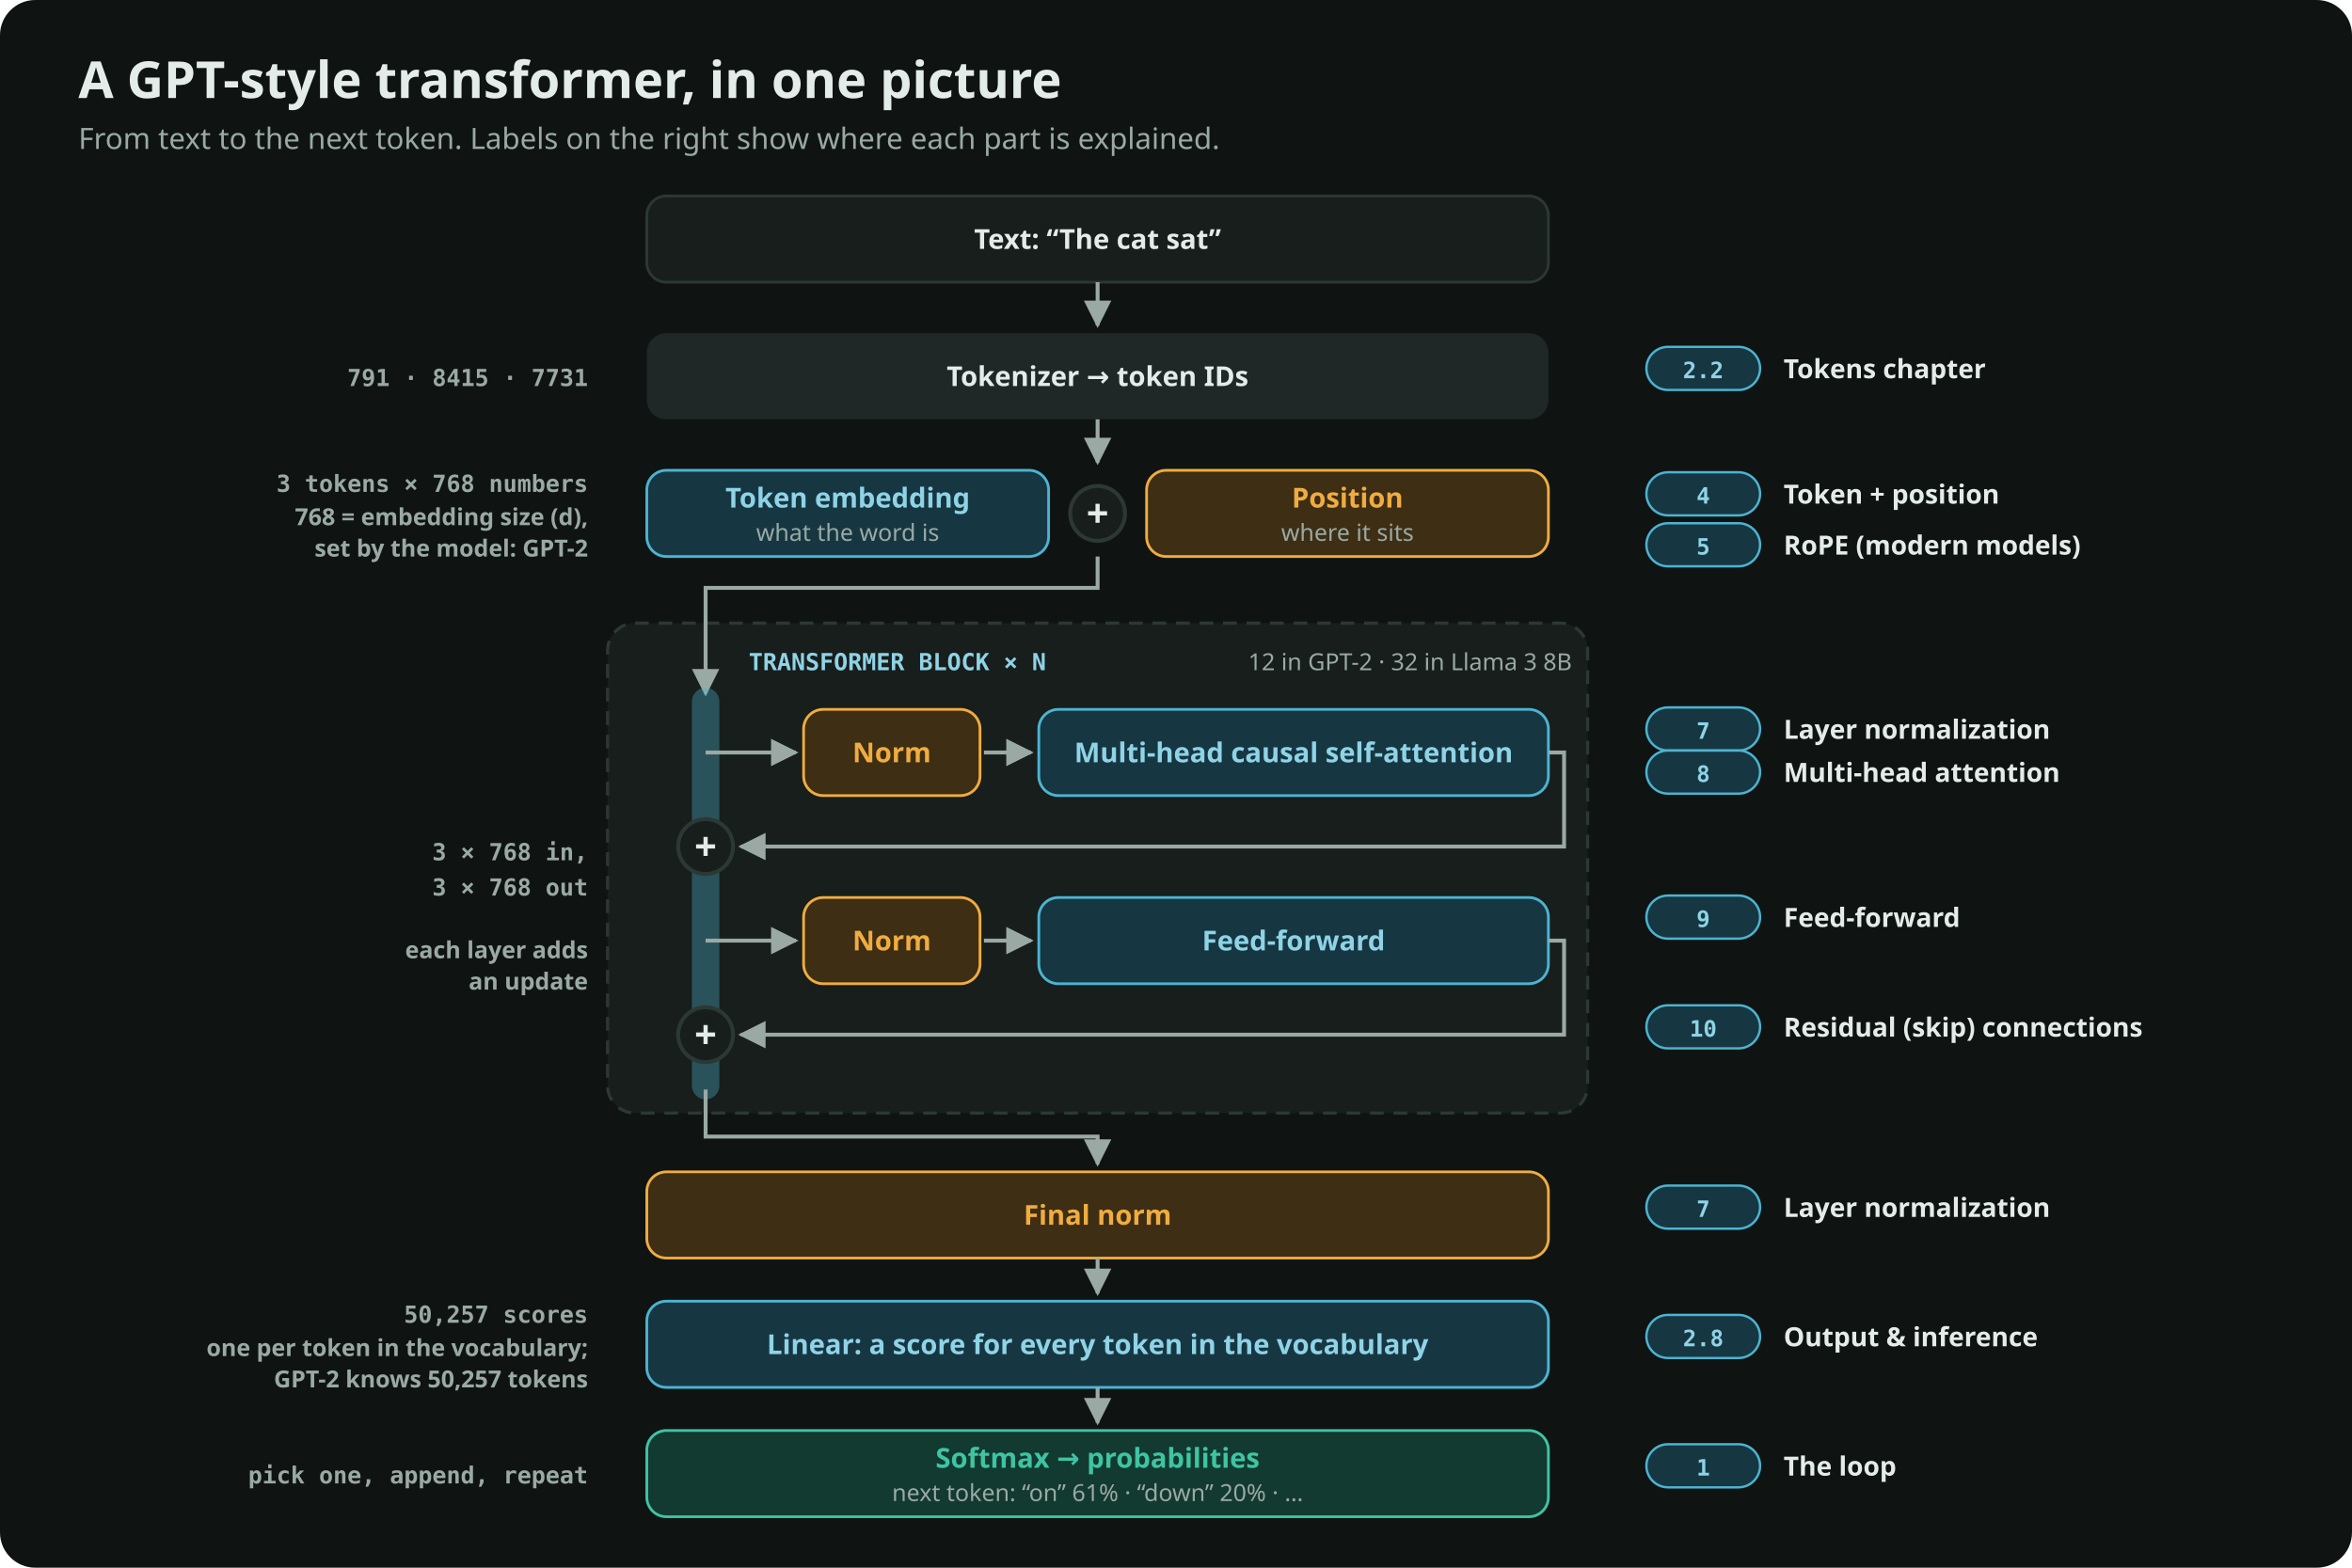
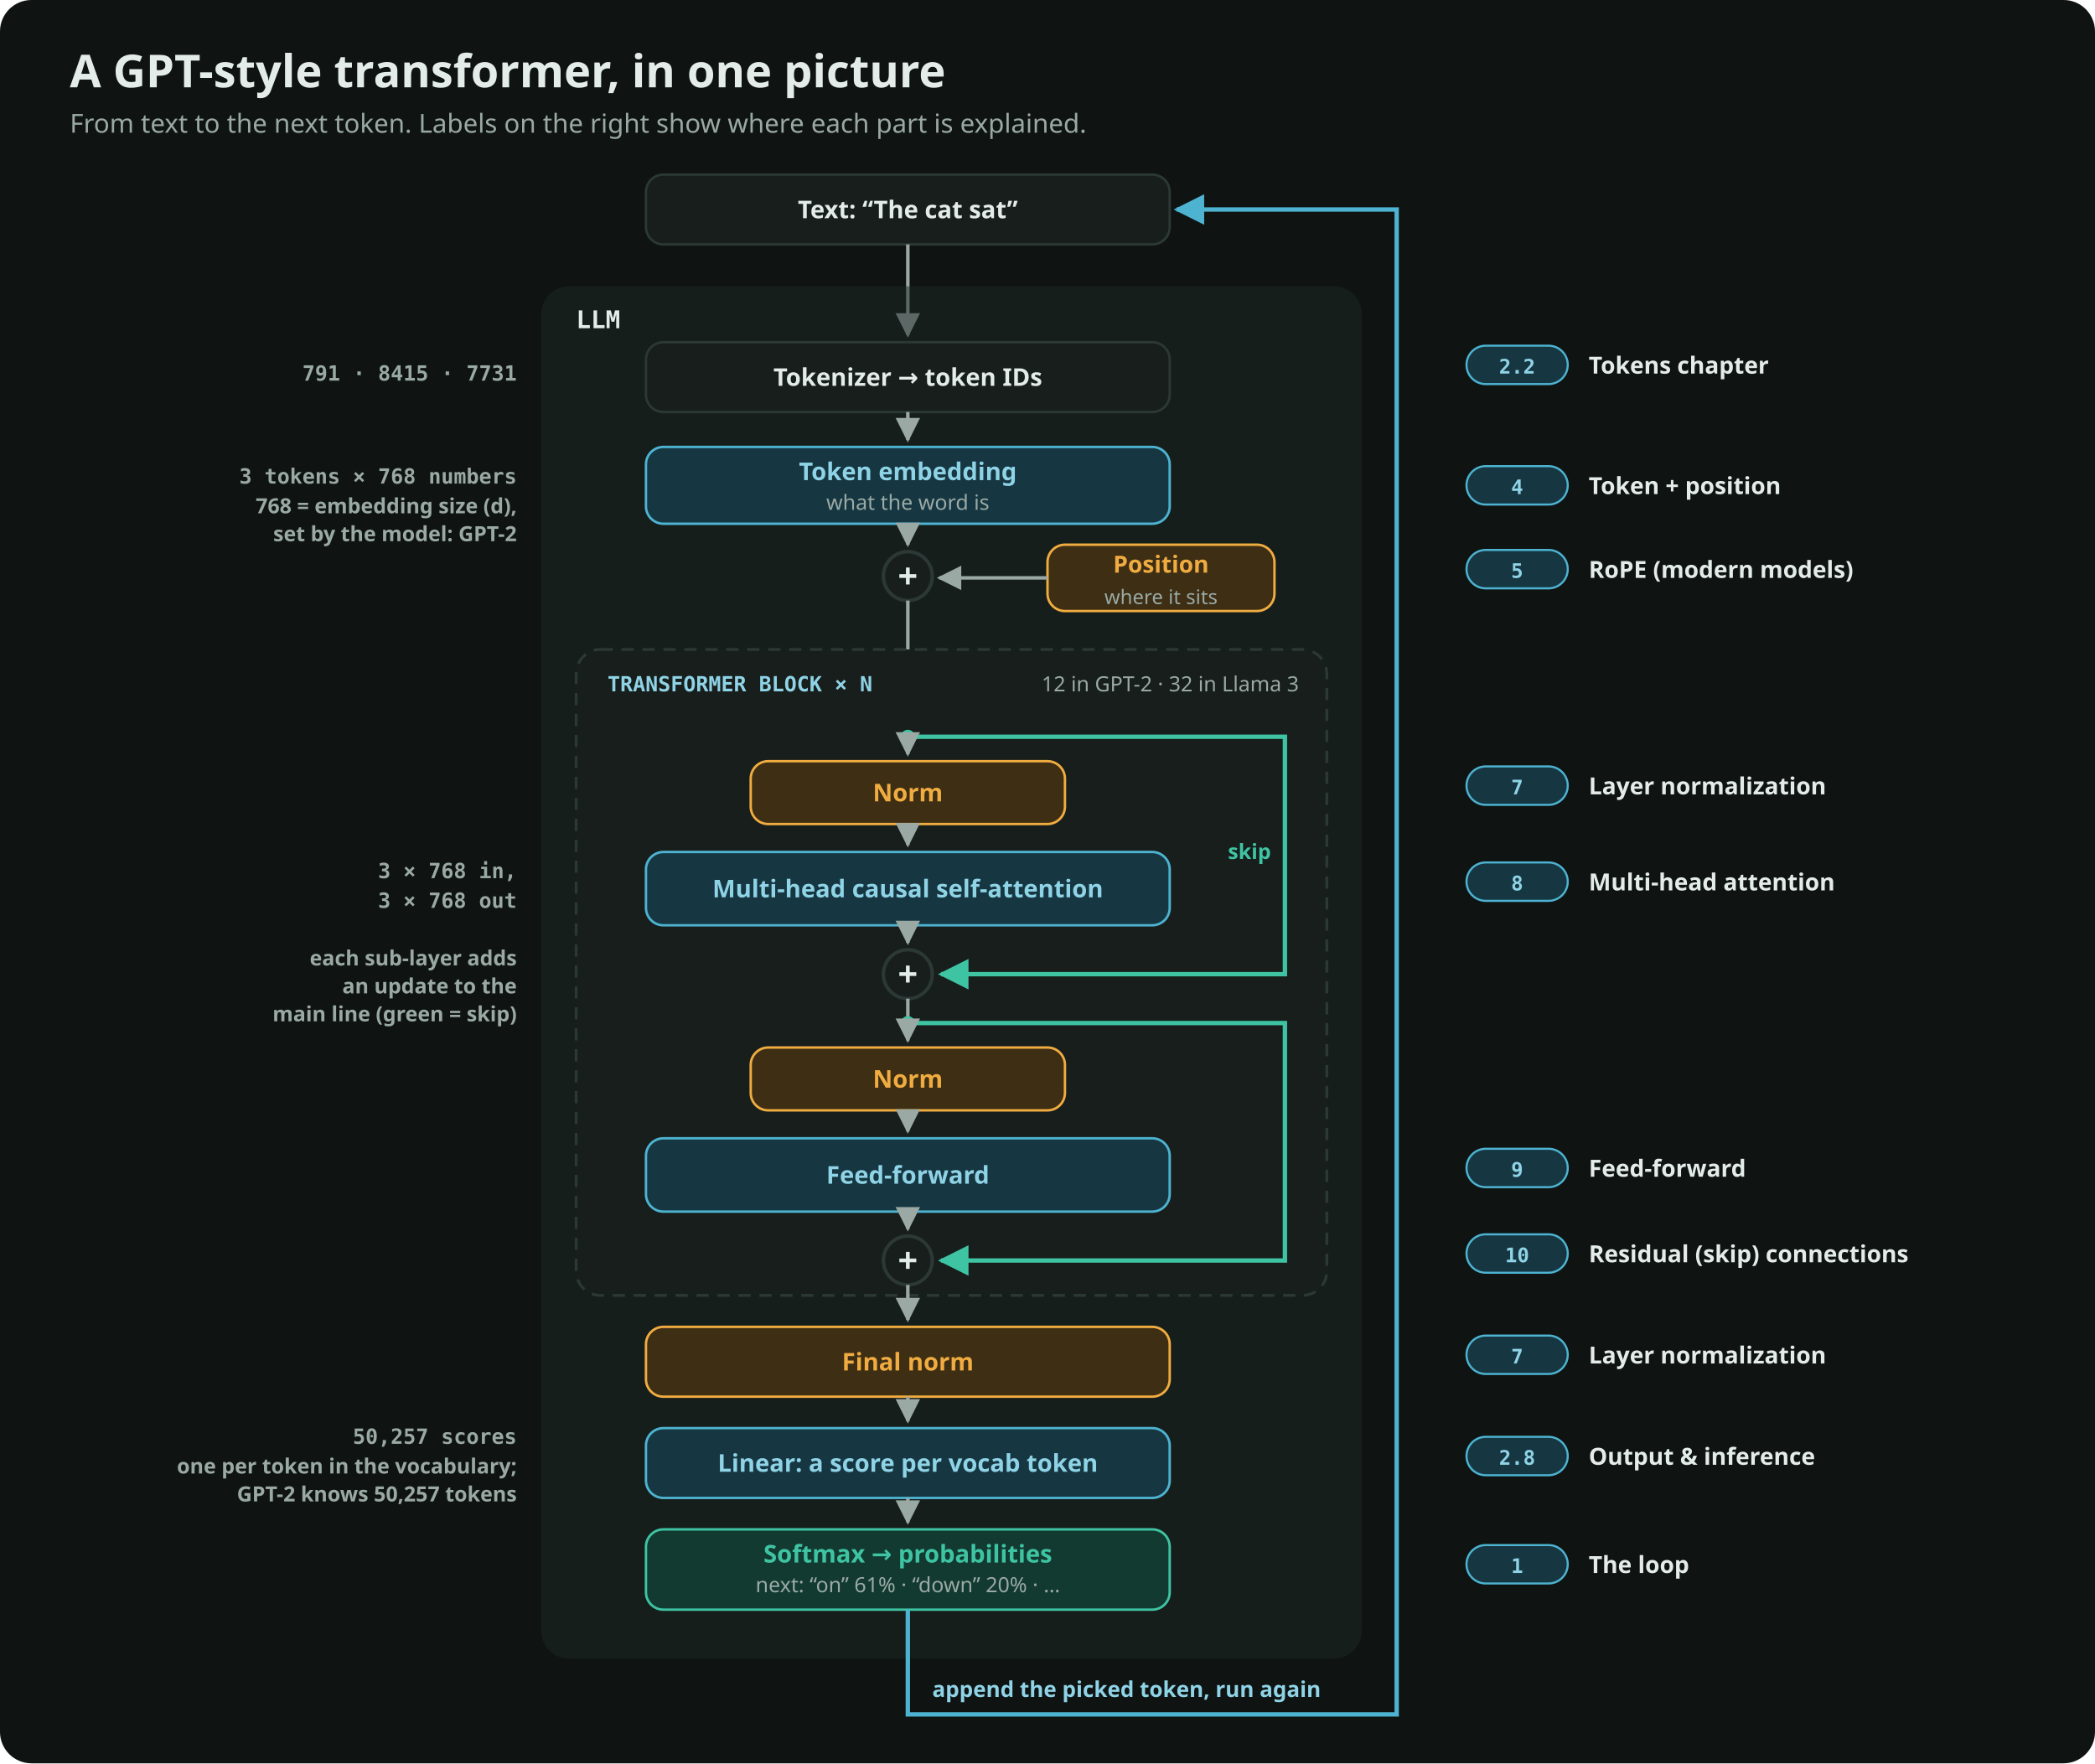
- <svg xmlns="http://www.w3.org/2000/svg" viewBox="0 0 1200 800" role="img" aria-labelledby="t d" font-family="'Schibsted Grotesk', ui-sans-serif, system-ui, sans-serif">
+ <svg xmlns="http://www.w3.org/2000/svg" viewBox="0 0 1200 1010" role="img" aria-labelledby="t d" font-family="'Schibsted Grotesk', ui-sans-serif, system-ui, sans-serif">
  <style>
    .bg{fill:#0f1413}.card{fill:#171e1c;stroke:#2c3835}.sunk{fill:#1f2826}
    .ink{fill:#e4ece9}.muted{fill:#9aa9a4}.onacc{fill:#0f1413}
    .acc{fill:#4db3d1}.accink{fill:#8fd3e6}.accsoft{fill:#163742}
    .pos{fill:#3fc4a3}.posink{fill:#3fc4a3}.possoft{fill:#123a30;stroke:#3fc4a3}
    .neg{fill:#f07d60}.negink{fill:#f07d60}.negsoft{fill:#42221a;stroke:#f07d60}
    .heat{fill:#3d2e14;stroke:#f0ac40}.heatink{fill:#f0ac40}.heatfill{fill:#f0ac40}
    .line{stroke:#9aa9a4;fill:none;stroke-width:2}.thin{stroke:#2c3835;fill:none;stroke-width:1.5}
    .dash{stroke:#4db3d1;fill:none;stroke-width:2;stroke-dasharray:6 5}
    .sacc{stroke:#4db3d1;fill:none;stroke-width:2.5}.sheat{stroke:#f0ac40;fill:none;stroke-width:2.5}
    .spos{stroke:#3fc4a3;fill:none;stroke-width:2.5}.sneg{stroke:#f07d60;fill:none;stroke-width:2.5}
    .edge{stroke:#4db3d1;fill:none;stroke-width:1;opacity:.45}
    .stream{stroke:#4db3d1;fill:none;stroke-width:14;stroke-linecap:round;opacity:.35}
    .row{fill:#1f2826}.hit{fill:#163742;stroke:#4db3d1}
    .mono{font-family:'JetBrains Mono',ui-monospace,Menlo,monospace}
    .head{font-size:13px;font-weight:700;letter-spacing:.08em}
    .arrowhead{fill:#9aa9a4}.arrowacc{fill:#4db3d1}
  </style>
  <defs>
    <marker id="a" viewBox="0 0 10 10" refX="9" refY="5" markerWidth="7" markerHeight="7" orient="auto-start-reverse">
      <path d="M0 0L10 5L0 10z" class="arrowhead" />
    </marker>
+     <marker id="ap" viewBox="0 0 10 10" refX="9" refY="5" markerWidth="7" markerHeight="7" orient="auto-start-reverse">
+       <path d="M0 0L10 5L0 10z" class="pos" />
+     </marker>
+     <marker id="aa" viewBox="0 0 10 10" refX="9" refY="5" markerWidth="7" markerHeight="7" orient="auto-start-reverse">
+       <path d="M0 0L10 5L0 10z" class="arrowacc" />
+     </marker>
  </defs>
-   <rect class="bg" width="1200" height="800" rx="18" />
+   <rect class="bg" width="1200" height="1010" rx="18" />
  <text x="40" y="50" text-anchor="start" class="ink" font-size="26" font-weight="700">A GPT-style transformer, in one picture</text>
  <text x="40" y="76" text-anchor="start" class="muted" font-size="15">From text to the next token. Labels on the right show where each part is explained.</text>
-   <rect class="card" x="330" y="100" width="460" height="44" rx="10" stroke-width="1.4" />
-   <text x="560.0" y="127.0" text-anchor="middle" class="ink" font-size="14" font-weight="700">Text: “The cat sat”</text>
-   <line class="line" x1="560" y1="144" x2="560" y2="166" marker-end="url(#a)" />
-   <rect class="sunk" x="330" y="170" width="460" height="44" rx="10" stroke-width="1.4" />
-   <text x="560.0" y="197.0" text-anchor="middle" class="ink" font-size="14" font-weight="700">Tokenizer → token IDs</text>
-   <text x="300" y="197" text-anchor="end" class="muted mono" font-size="12" font-weight="600">791 · 8415 · 7731</text>
-   <rect class="hit" x="840" y="177" width="58" height="22" rx="11" stroke-width="1.2" />
-   <text x="869" y="193" text-anchor="middle" class="accink mono" font-size="11.5" font-weight="700">2.2</text>
-   <text x="910" y="193" text-anchor="start" class="ink" font-size="13.5" font-weight="600">Tokens chapter</text>
-   <line class="line" x1="560" y1="214" x2="560" y2="236" marker-end="url(#a)" />
-   <rect class="hit" x="330" y="240" width="205" height="44" rx="10" stroke-width="1.4" />
-   <text x="432.5" y="259" text-anchor="middle" class="accink" font-size="14" font-weight="700">Token embedding</text>
-   <text x="432.5" y="276" text-anchor="middle" class="muted" font-size="12">what the word is</text>
-   <circle class="card" cx="560" cy="262" r="14" stroke-width="2" />
-   <text x="560" y="269" text-anchor="middle" class="ink" font-size="20" font-weight="700">+</text>
-   <rect class="heat" x="585" y="240" width="205" height="44" rx="10" stroke-width="1.4" />
-   <text x="687.5" y="259" text-anchor="middle" class="heatink" font-size="14" font-weight="700">Position</text>
-   <text x="687.5" y="276" text-anchor="middle" class="muted" font-size="12">where it sits</text>
-   <text x="300" y="251" text-anchor="end" class="muted mono" font-size="12" font-weight="600">3 tokens × 768 numbers</text>
-   <text x="300" y="268" text-anchor="end" class="muted" font-size="12" font-weight="600">768 = embedding size (d),</text>
-   <text x="300" y="284" text-anchor="end" class="muted" font-size="12" font-weight="600">set by the model: GPT-2</text>
-   <rect class="hit" x="840" y="241" width="58" height="22" rx="11" stroke-width="1.2" />
-   <text x="869" y="257" text-anchor="middle" class="accink mono" font-size="11.5" font-weight="700">4</text>
-   <text x="910" y="257" text-anchor="start" class="ink" font-size="13.5" font-weight="600">Token + position</text>
+   <rect class="card" x="370" y="100" width="300" height="40" rx="10" stroke-width="1.4" />
+   <text x="520.0" y="125.0" text-anchor="middle" class="ink" font-size="14" font-weight="700">Text: “The cat sat”</text>
+   <line class="line" x1="520" y1="140" x2="520" y2="192" marker-end="url(#a)" />
+   <rect class="sunk" x="310" y="164" width="470" height="786" rx="16" stroke-width="1.4" stroke-dasharray="3 4" fill-opacity="0.5" />
+   <text x="330" y="188" text-anchor="start" class="ink mono" font-size="14" font-weight="700">LLM</text>
+   <rect class="card" x="370" y="196" width="300" height="40" rx="10" stroke-width="1.4" />
+   <text x="520.0" y="221.0" text-anchor="middle" class="ink" font-size="14" font-weight="700">Tokenizer → token IDs</text>
+   <text x="296" y="218" text-anchor="end" class="muted mono" font-size="12" font-weight="600">791 · 8415 · 7731</text>
+   <rect class="hit" x="840" y="198" width="58" height="22" rx="11" stroke-width="1.2" />
+   <text x="869" y="214" text-anchor="middle" class="accink mono" font-size="11.5" font-weight="700">2.2</text>
+   <text x="910" y="214" text-anchor="start" class="ink" font-size="13.5" font-weight="600">Tokens chapter</text>
+   <line class="line" x1="520" y1="236" x2="520" y2="252" marker-end="url(#a)" />
+   <rect class="hit" x="370" y="256" width="300" height="44" rx="10" stroke-width="1.4" />
+   <text x="520.0" y="275" text-anchor="middle" class="accink" font-size="14" font-weight="700">Token embedding</text>
+   <text x="520.0" y="292" text-anchor="middle" class="muted" font-size="12">what the word is</text>
+   <line class="line" x1="520" y1="300" x2="520" y2="312" marker-end="url(#a)" />
+   <circle class="card" cx="520" cy="330" r="14" stroke-width="2" />
+   <text x="520" y="337" text-anchor="middle" class="ink" font-size="20" font-weight="700">+</text>
+   <rect class="heat" x="600" y="312" width="130" height="38" rx="10" stroke-width="1.4" />
+   <text x="665" y="328" text-anchor="middle" class="heatink" font-size="13.5" font-weight="700">Position</text>
+   <text x="665" y="346" text-anchor="middle" class="muted" font-size="11.5">where it sits</text>
+   <line class="line" x1="600" y1="331" x2="538" y2="331" marker-end="url(#a)" />
+   <text x="296" y="277" text-anchor="end" class="muted mono" font-size="12" font-weight="600">3 tokens × 768 numbers</text>
+   <text x="296" y="294" text-anchor="end" class="muted" font-size="12" font-weight="600">768 = embedding size (d),</text>
+   <text x="296" y="310" text-anchor="end" class="muted" font-size="12" font-weight="600">set by the model: GPT-2</text>
  <rect class="hit" x="840" y="267" width="58" height="22" rx="11" stroke-width="1.2" />
-   <text x="869" y="283" text-anchor="middle" class="accink mono" font-size="11.5" font-weight="700">5</text>
-   <text x="910" y="283" text-anchor="start" class="ink" font-size="13.5" font-weight="600">RoPE (modern models)</text>
-   <rect class="card" x="310" y="318" width="500" height="250" rx="14" stroke-width="1.6" stroke-dasharray="7 5" />
-   <text x="802" y="342" text-anchor="end" class="muted" font-size="12">12 in GPT-2 · 32 in Llama 3 8B</text>
-   <text x="382" y="342" text-anchor="start" class="accink mono" font-size="12" font-weight="700">TRANSFORMER BLOCK × N</text>
-   <path class="line" d="M560 284 V300 H360 V354" marker-end="url(#a)" />
-   <line class="stream" x1="360" y1="358" x2="360" y2="554" />
-   <line class="line" x1="360" y1="384" x2="406" y2="384" marker-end="url(#a)" />
-   <rect class="heat" x="410" y="362" width="90" height="44" rx="10" stroke-width="1.4" />
-   <text x="455.0" y="389.0" text-anchor="middle" class="heatink" font-size="14" font-weight="700">Norm</text>
-   <line class="line" x1="502" y1="384" x2="526" y2="384" marker-end="url(#a)" />
-   <rect class="hit" x="530" y="362" width="260" height="44" rx="10" stroke-width="1.4" />
-   <text x="660.0" y="389.0" text-anchor="middle" class="accink" font-size="14" font-weight="700">Multi-head causal self-attention</text>
-   <path class="line" d="M790 384 H798 V432 H378" marker-end="url(#a)" />
-   <circle class="card" cx="360" cy="432" r="14" stroke-width="2" />
-   <text x="360" y="439" text-anchor="middle" class="ink" font-size="20" font-weight="700">+</text>
-   <rect class="hit" x="840" y="361" width="58" height="22" rx="11" stroke-width="1.2" />
-   <text x="869" y="377" text-anchor="middle" class="accink mono" font-size="11.5" font-weight="700">7</text>
-   <text x="910" y="377" text-anchor="start" class="ink" font-size="13.5" font-weight="600">Layer normalization</text>
-   <rect class="hit" x="840" y="383" width="58" height="22" rx="11" stroke-width="1.2" />
-   <text x="869" y="399" text-anchor="middle" class="accink mono" font-size="11.5" font-weight="700">8</text>
-   <text x="910" y="399" text-anchor="start" class="ink" font-size="13.5" font-weight="600">Multi-head attention</text>
-   <line class="line" x1="360" y1="480" x2="406" y2="480" marker-end="url(#a)" />
-   <rect class="heat" x="410" y="458" width="90" height="44" rx="10" stroke-width="1.4" />
-   <text x="455.0" y="485.0" text-anchor="middle" class="heatink" font-size="14" font-weight="700">Norm</text>
-   <line class="line" x1="502" y1="480" x2="526" y2="480" marker-end="url(#a)" />
-   <rect class="hit" x="530" y="458" width="260" height="44" rx="10" stroke-width="1.4" />
-   <text x="660.0" y="485.0" text-anchor="middle" class="accink" font-size="14" font-weight="700">Feed-forward</text>
-   <path class="line" d="M790 480 H798 V528 H378" marker-end="url(#a)" />
-   <circle class="card" cx="360" cy="528" r="14" stroke-width="2" />
-   <text x="360" y="535" text-anchor="middle" class="ink" font-size="20" font-weight="700">+</text>
-   <rect class="hit" x="840" y="457" width="58" height="22" rx="11" stroke-width="1.2" />
-   <text x="869" y="473" text-anchor="middle" class="accink mono" font-size="11.5" font-weight="700">9</text>
-   <text x="910" y="473" text-anchor="start" class="ink" font-size="13.5" font-weight="600">Feed-forward</text>
-   <rect class="hit" x="840" y="513" width="58" height="22" rx="11" stroke-width="1.2" />
-   <text x="869" y="529" text-anchor="middle" class="accink mono" font-size="11.5" font-weight="700">10</text>
-   <text x="910" y="529" text-anchor="start" class="ink" font-size="13.5" font-weight="600">Residual (skip) connections</text>
-   <text x="300" y="439" text-anchor="end" class="muted mono" font-size="12" font-weight="600">3 × 768 in,</text>
-   <text x="300" y="457" text-anchor="end" class="muted mono" font-size="12" font-weight="600">3 × 768 out</text>
-   <text x="300" y="489" text-anchor="end" class="muted" font-size="12" font-weight="600">each layer adds</text>
-   <text x="300" y="505" text-anchor="end" class="muted" font-size="12" font-weight="600">an update</text>
-   <path class="line" d="M360 556 V580 H560 V594" marker-end="url(#a)" />
-   <rect class="heat" x="330" y="598" width="460" height="44" rx="10" stroke-width="1.4" />
-   <text x="560.0" y="625.0" text-anchor="middle" class="heatink" font-size="14" font-weight="700">Final norm</text>
-   <rect class="hit" x="840" y="605" width="58" height="22" rx="11" stroke-width="1.2" />
-   <text x="869" y="621" text-anchor="middle" class="accink mono" font-size="11.5" font-weight="700">7</text>
-   <text x="910" y="621" text-anchor="start" class="ink" font-size="13.5" font-weight="600">Layer normalization</text>
-   <line class="line" x1="560" y1="642" x2="560" y2="660" marker-end="url(#a)" />
-   <rect class="hit" x="330" y="664" width="460" height="44" rx="10" stroke-width="1.4" />
-   <text x="560.0" y="691.0" text-anchor="middle" class="accink" font-size="14" font-weight="700">Linear: a score for every token in the vocabulary</text>
-   <text x="300" y="675" text-anchor="end" class="muted mono" font-size="12" font-weight="600">50,257 scores</text>
-   <text x="300" y="692" text-anchor="end" class="muted" font-size="12" font-weight="600">one per token in the vocabulary;</text>
-   <text x="300" y="708" text-anchor="end" class="muted" font-size="12" font-weight="600">GPT-2 knows 50,257 tokens</text>
-   <rect class="hit" x="840" y="671" width="58" height="22" rx="11" stroke-width="1.2" />
-   <text x="869" y="687" text-anchor="middle" class="accink mono" font-size="11.5" font-weight="700">2.8</text>
-   <text x="910" y="687" text-anchor="start" class="ink" font-size="13.5" font-weight="600">Output &amp; inference</text>
-   <line class="line" x1="560" y1="708" x2="560" y2="726" marker-end="url(#a)" />
-   <rect class="possoft" x="330" y="730" width="460" height="44" rx="10" stroke-width="1.4" />
-   <text x="560.0" y="749" text-anchor="middle" class="posink" font-size="14" font-weight="700">Softmax → probabilities</text>
-   <text x="560.0" y="766" text-anchor="middle" class="muted" font-size="12">next token: “on” 61% · “down” 20% · …</text>
-   <text x="300" y="757" text-anchor="end" class="muted mono" font-size="12" font-weight="600">pick one, append, repeat</text>
-   <rect class="hit" x="840" y="737" width="58" height="22" rx="11" stroke-width="1.2" />
-   <text x="869" y="753" text-anchor="middle" class="accink mono" font-size="11.5" font-weight="700">1</text>
-   <text x="910" y="753" text-anchor="start" class="ink" font-size="13.5" font-weight="600">The loop</text>
+   <text x="869" y="283" text-anchor="middle" class="accink mono" font-size="11.5" font-weight="700">4</text>
+   <text x="910" y="283" text-anchor="start" class="ink" font-size="13.5" font-weight="600">Token + position</text>
+   <rect class="hit" x="840" y="315" width="58" height="22" rx="11" stroke-width="1.2" />
+   <text x="869" y="331" text-anchor="middle" class="accink mono" font-size="11.5" font-weight="700">5</text>
+   <text x="910" y="331" text-anchor="start" class="ink" font-size="13.5" font-weight="600">RoPE (modern models)</text>
+   <line class="line" x1="520" y1="344" x2="520" y2="418" marker-end="url(#a)" />
+   <rect class="card" x="330" y="372" width="430" height="370" rx="14" stroke-width="1.6" stroke-dasharray="7 5" />
+   <text x="348" y="396" text-anchor="start" class="accink mono" font-size="12" font-weight="700">TRANSFORMER BLOCK × N</text>
+   <text x="744" y="396" text-anchor="end" class="muted" font-size="12">12 in GPT-2 · 32 in Llama 3</text>
+   <circle class="pos" cx="520" cy="422" r="4" />
+   <path class="spos" fill="none" d="M520 422 H736 V558 H539" marker-end="url(#ap)" />
+   <line class="line" x1="520" y1="422" x2="520" y2="432" marker-end="url(#a)" />
+   <rect class="heat" x="430" y="436" width="180" height="36" rx="10" stroke-width="1.4" />
+   <text x="520.0" y="459.0" text-anchor="middle" class="heatink" font-size="14" font-weight="700">Norm</text>
+   <line class="line" x1="520" y1="472" x2="520" y2="484" marker-end="url(#a)" />
+   <rect class="hit" x="370" y="488" width="300" height="42" rx="10" stroke-width="1.4" />
+   <text x="520.0" y="514.0" text-anchor="middle" class="accink" font-size="14" font-weight="700">Multi-head causal self-attention</text>
+   <line class="line" x1="520" y1="530" x2="520" y2="540" marker-end="url(#a)" />
+   <circle class="card" cx="520" cy="558" r="14" stroke-width="2" />
+   <text x="520" y="565" text-anchor="middle" class="ink" font-size="20" font-weight="700">+</text>
+   <rect class="hit" x="840" y="439" width="58" height="22" rx="11" stroke-width="1.2" />
+   <text x="869" y="455" text-anchor="middle" class="accink mono" font-size="11.5" font-weight="700">7</text>
+   <text x="910" y="455" text-anchor="start" class="ink" font-size="13.5" font-weight="600">Layer normalization</text>
+   <rect class="hit" x="840" y="494" width="58" height="22" rx="11" stroke-width="1.2" />
+   <text x="869" y="510" text-anchor="middle" class="accink mono" font-size="11.5" font-weight="700">8</text>
+   <text x="910" y="510" text-anchor="start" class="ink" font-size="13.5" font-weight="600">Multi-head attention</text>
+   <line class="line" x1="520" y1="572" x2="520" y2="586" />
+   <circle class="pos" cx="520" cy="586" r="4" />
+   <path class="spos" fill="none" d="M520 586 H736 V722 H539" marker-end="url(#ap)" />
+   <line class="line" x1="520" y1="586" x2="520" y2="596" marker-end="url(#a)" />
+   <rect class="heat" x="430" y="600" width="180" height="36" rx="10" stroke-width="1.4" />
+   <text x="520.0" y="623.0" text-anchor="middle" class="heatink" font-size="14" font-weight="700">Norm</text>
+   <line class="line" x1="520" y1="636" x2="520" y2="648" marker-end="url(#a)" />
+   <rect class="hit" x="370" y="652" width="300" height="42" rx="10" stroke-width="1.4" />
+   <text x="520.0" y="678.0" text-anchor="middle" class="accink" font-size="14" font-weight="700">Feed-forward</text>
+   <line class="line" x1="520" y1="694" x2="520" y2="704" marker-end="url(#a)" />
+   <circle class="card" cx="520" cy="722" r="14" stroke-width="2" />
+   <text x="520" y="729" text-anchor="middle" class="ink" font-size="20" font-weight="700">+</text>
+   <rect class="hit" x="840" y="658" width="58" height="22" rx="11" stroke-width="1.2" />
+   <text x="869" y="674" text-anchor="middle" class="accink mono" font-size="11.5" font-weight="700">9</text>
+   <text x="910" y="674" text-anchor="start" class="ink" font-size="13.5" font-weight="600">Feed-forward</text>
+   <rect class="hit" x="840" y="707" width="58" height="22" rx="11" stroke-width="1.2" />
+   <text x="869" y="723" text-anchor="middle" class="accink mono" font-size="11.5" font-weight="700">10</text>
+   <text x="910" y="723" text-anchor="start" class="ink" font-size="13.5" font-weight="600">Residual (skip) connections</text>
+   <text x="728" y="492" text-anchor="end" class="posink" font-size="12" font-weight="700">skip</text>
+   <text x="296" y="503" text-anchor="end" class="muted mono" font-size="12" font-weight="600">3 × 768 in,</text>
+   <text x="296" y="520" text-anchor="end" class="muted mono" font-size="12" font-weight="600">3 × 768 out</text>
+   <text x="296" y="553" text-anchor="end" class="muted" font-size="12" font-weight="600">each sub-layer adds</text>
+   <text x="296" y="569" text-anchor="end" class="muted" font-size="12" font-weight="600">an update to the</text>
+   <text x="296" y="585" text-anchor="end" class="muted" font-size="12" font-weight="600">main line (green = skip)</text>
+   <line class="line" x1="520" y1="736" x2="520" y2="756" marker-end="url(#a)" />
+   <rect class="heat" x="370" y="760" width="300" height="40" rx="10" stroke-width="1.4" />
+   <text x="520.0" y="785.0" text-anchor="middle" class="heatink" font-size="14" font-weight="700">Final norm</text>
+   <rect class="hit" x="840" y="765" width="58" height="22" rx="11" stroke-width="1.2" />
+   <text x="869" y="781" text-anchor="middle" class="accink mono" font-size="11.5" font-weight="700">7</text>
+   <text x="910" y="781" text-anchor="start" class="ink" font-size="13.5" font-weight="600">Layer normalization</text>
+   <line class="line" x1="520" y1="800" x2="520" y2="814" marker-end="url(#a)" />
+   <rect class="hit" x="370" y="818" width="300" height="40" rx="10" stroke-width="1.4" />
+   <text x="520.0" y="843.0" text-anchor="middle" class="accink" font-size="14" font-weight="700">Linear: a score per vocab token</text>
+   <text x="296" y="827" text-anchor="end" class="muted mono" font-size="12" font-weight="600">50,257 scores</text>
+   <text x="296" y="844" text-anchor="end" class="muted" font-size="12" font-weight="600">one per token in the vocabulary;</text>
+   <text x="296" y="860" text-anchor="end" class="muted" font-size="12" font-weight="600">GPT-2 knows 50,257 tokens</text>
+   <rect class="hit" x="840" y="823" width="58" height="22" rx="11" stroke-width="1.2" />
+   <text x="869" y="839" text-anchor="middle" class="accink mono" font-size="11.5" font-weight="700">2.8</text>
+   <text x="910" y="839" text-anchor="start" class="ink" font-size="13.5" font-weight="600">Output &amp; inference</text>
+   <line class="line" x1="520" y1="858" x2="520" y2="872" marker-end="url(#a)" />
+   <rect class="possoft" x="370" y="876" width="300" height="46" rx="10" stroke-width="1.4" />
+   <text x="520.0" y="895" text-anchor="middle" class="posink" font-size="14" font-weight="700">Softmax → probabilities</text>
+   <text x="520.0" y="912" text-anchor="middle" class="muted" font-size="12">next: “on” 61% · “down” 20% · …</text>
+   <rect class="hit" x="840" y="885" width="58" height="22" rx="11" stroke-width="1.2" />
+   <text x="869" y="901" text-anchor="middle" class="accink mono" font-size="11.5" font-weight="700">1</text>
+   <text x="910" y="901" text-anchor="start" class="ink" font-size="13.5" font-weight="600">The loop</text>
+   <path class="sacc" fill="none" d="M520 922 V982 H800 V120 H674" marker-end="url(#aa)" />
+   <text x="534" y="972" text-anchor="start" class="accink" font-size="12.5" font-weight="700">append the picked token, run again</text>
</svg>
